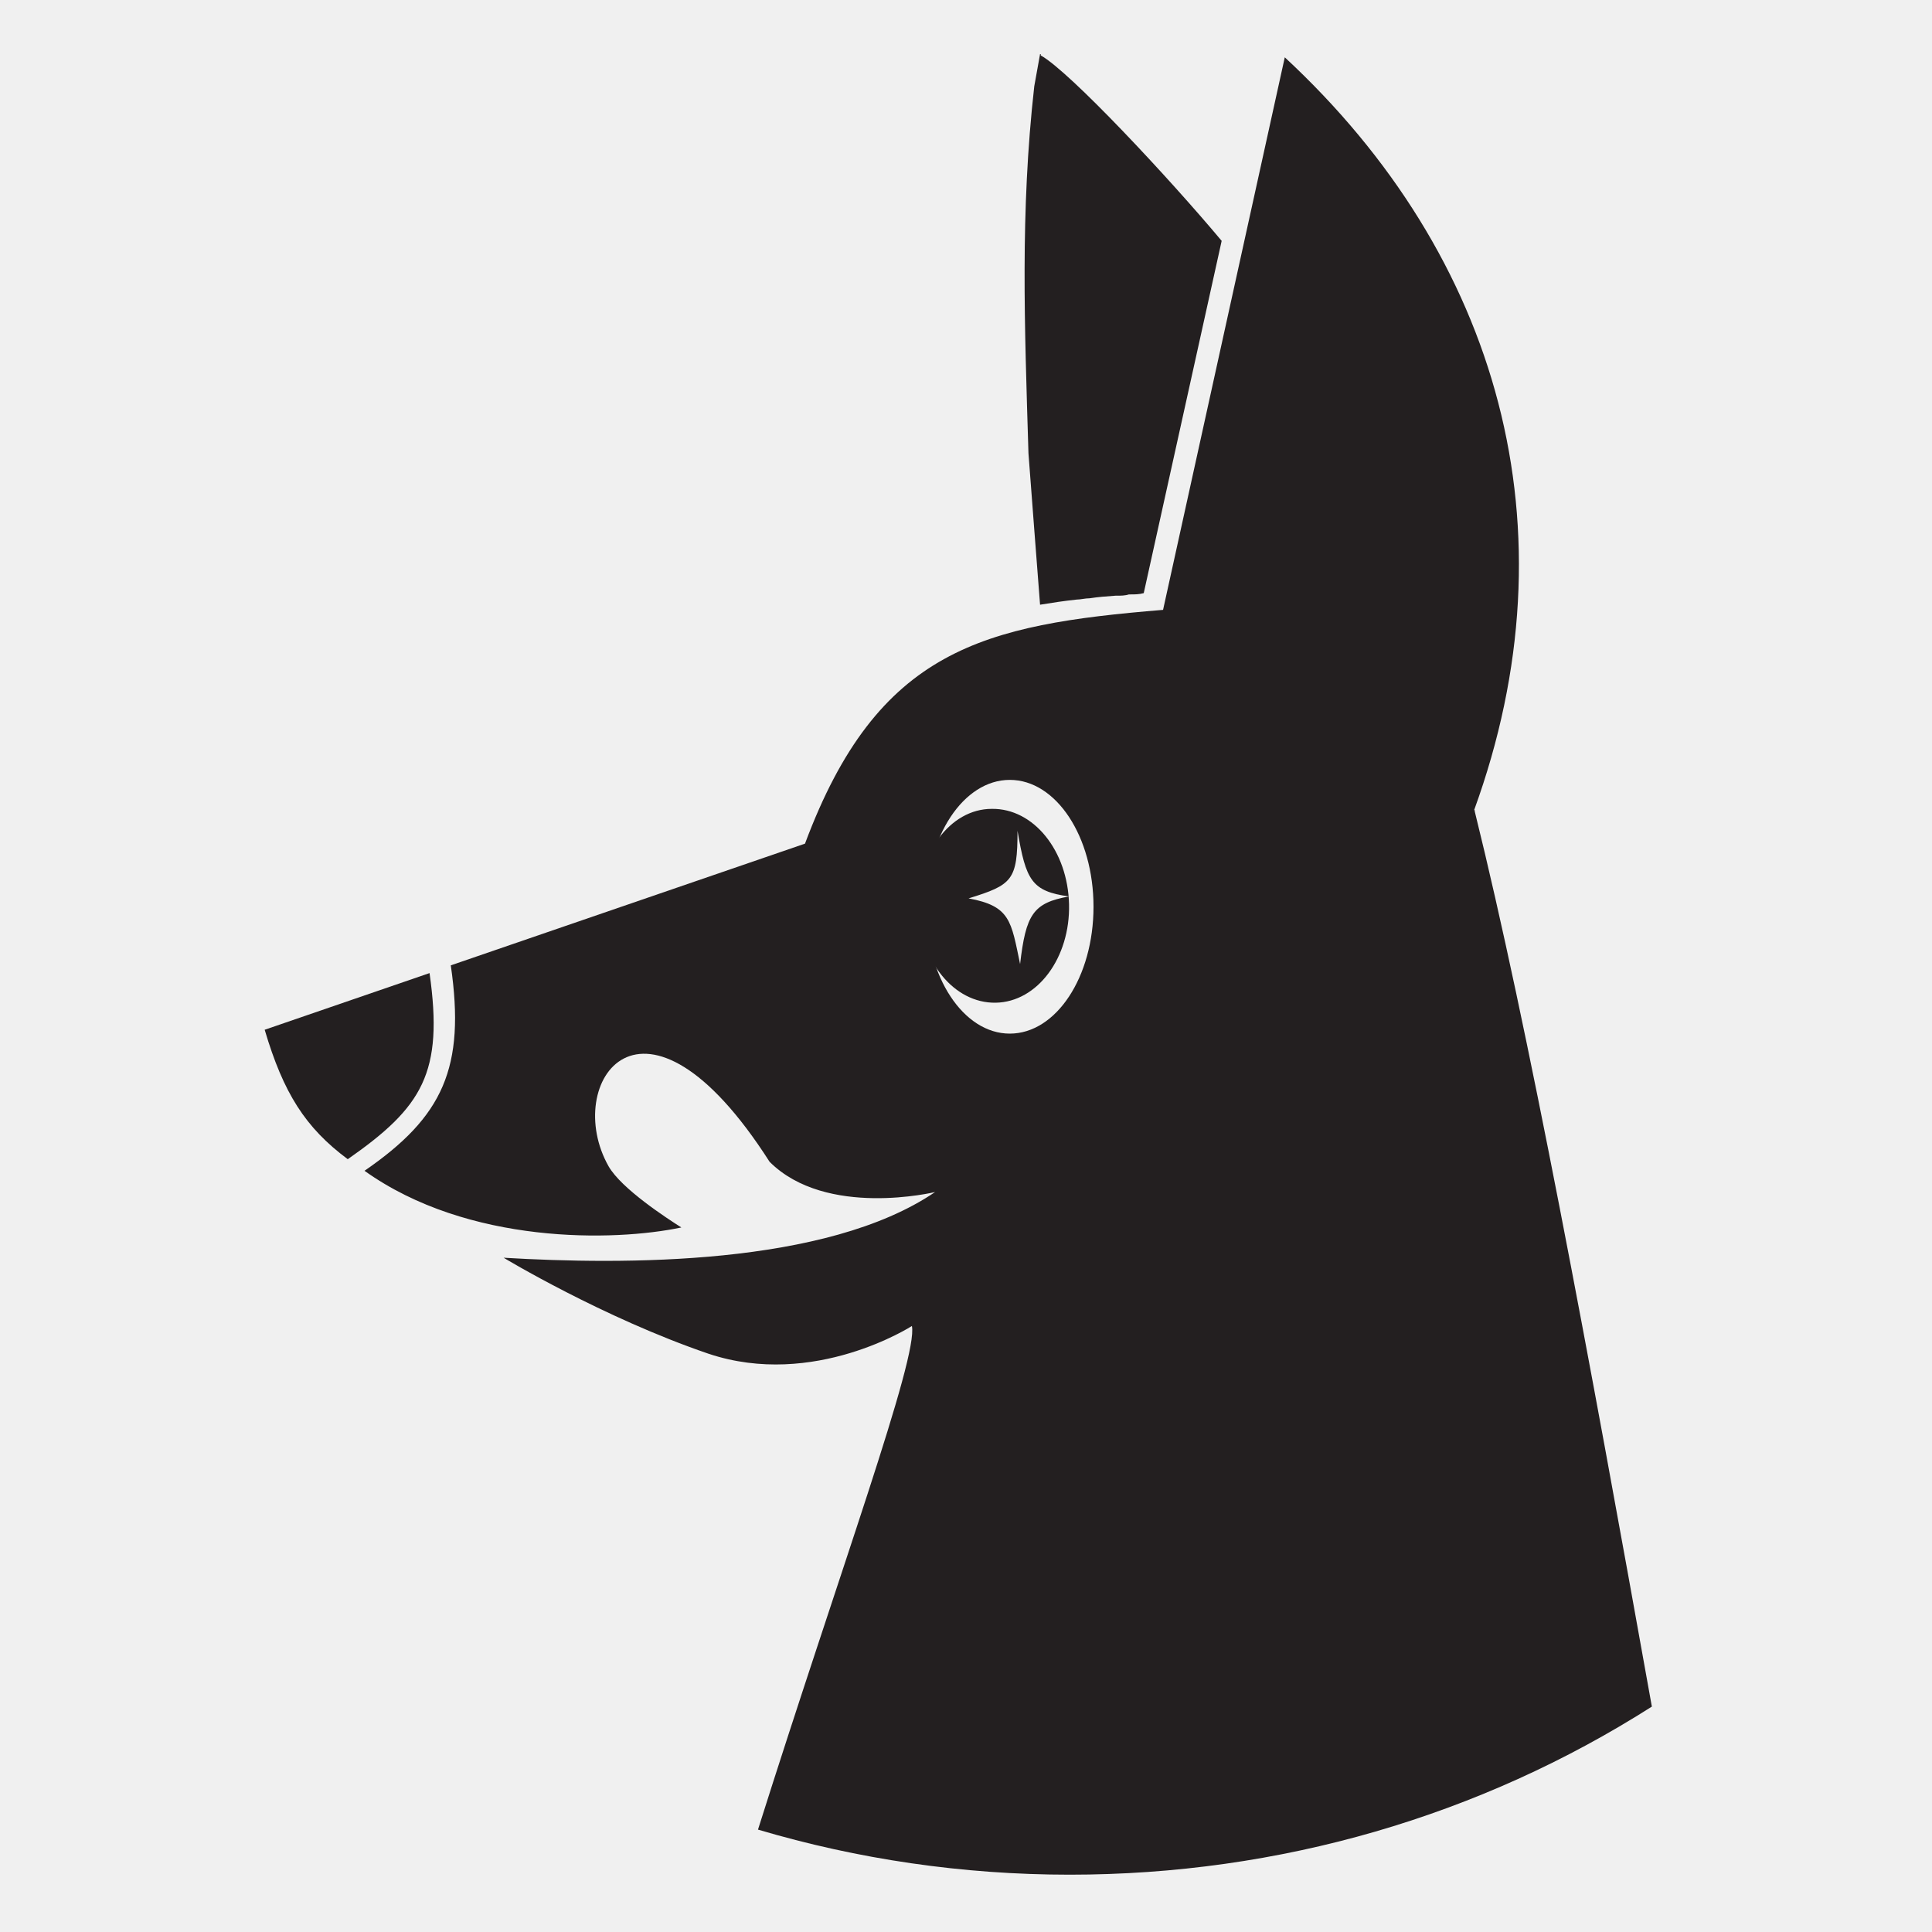
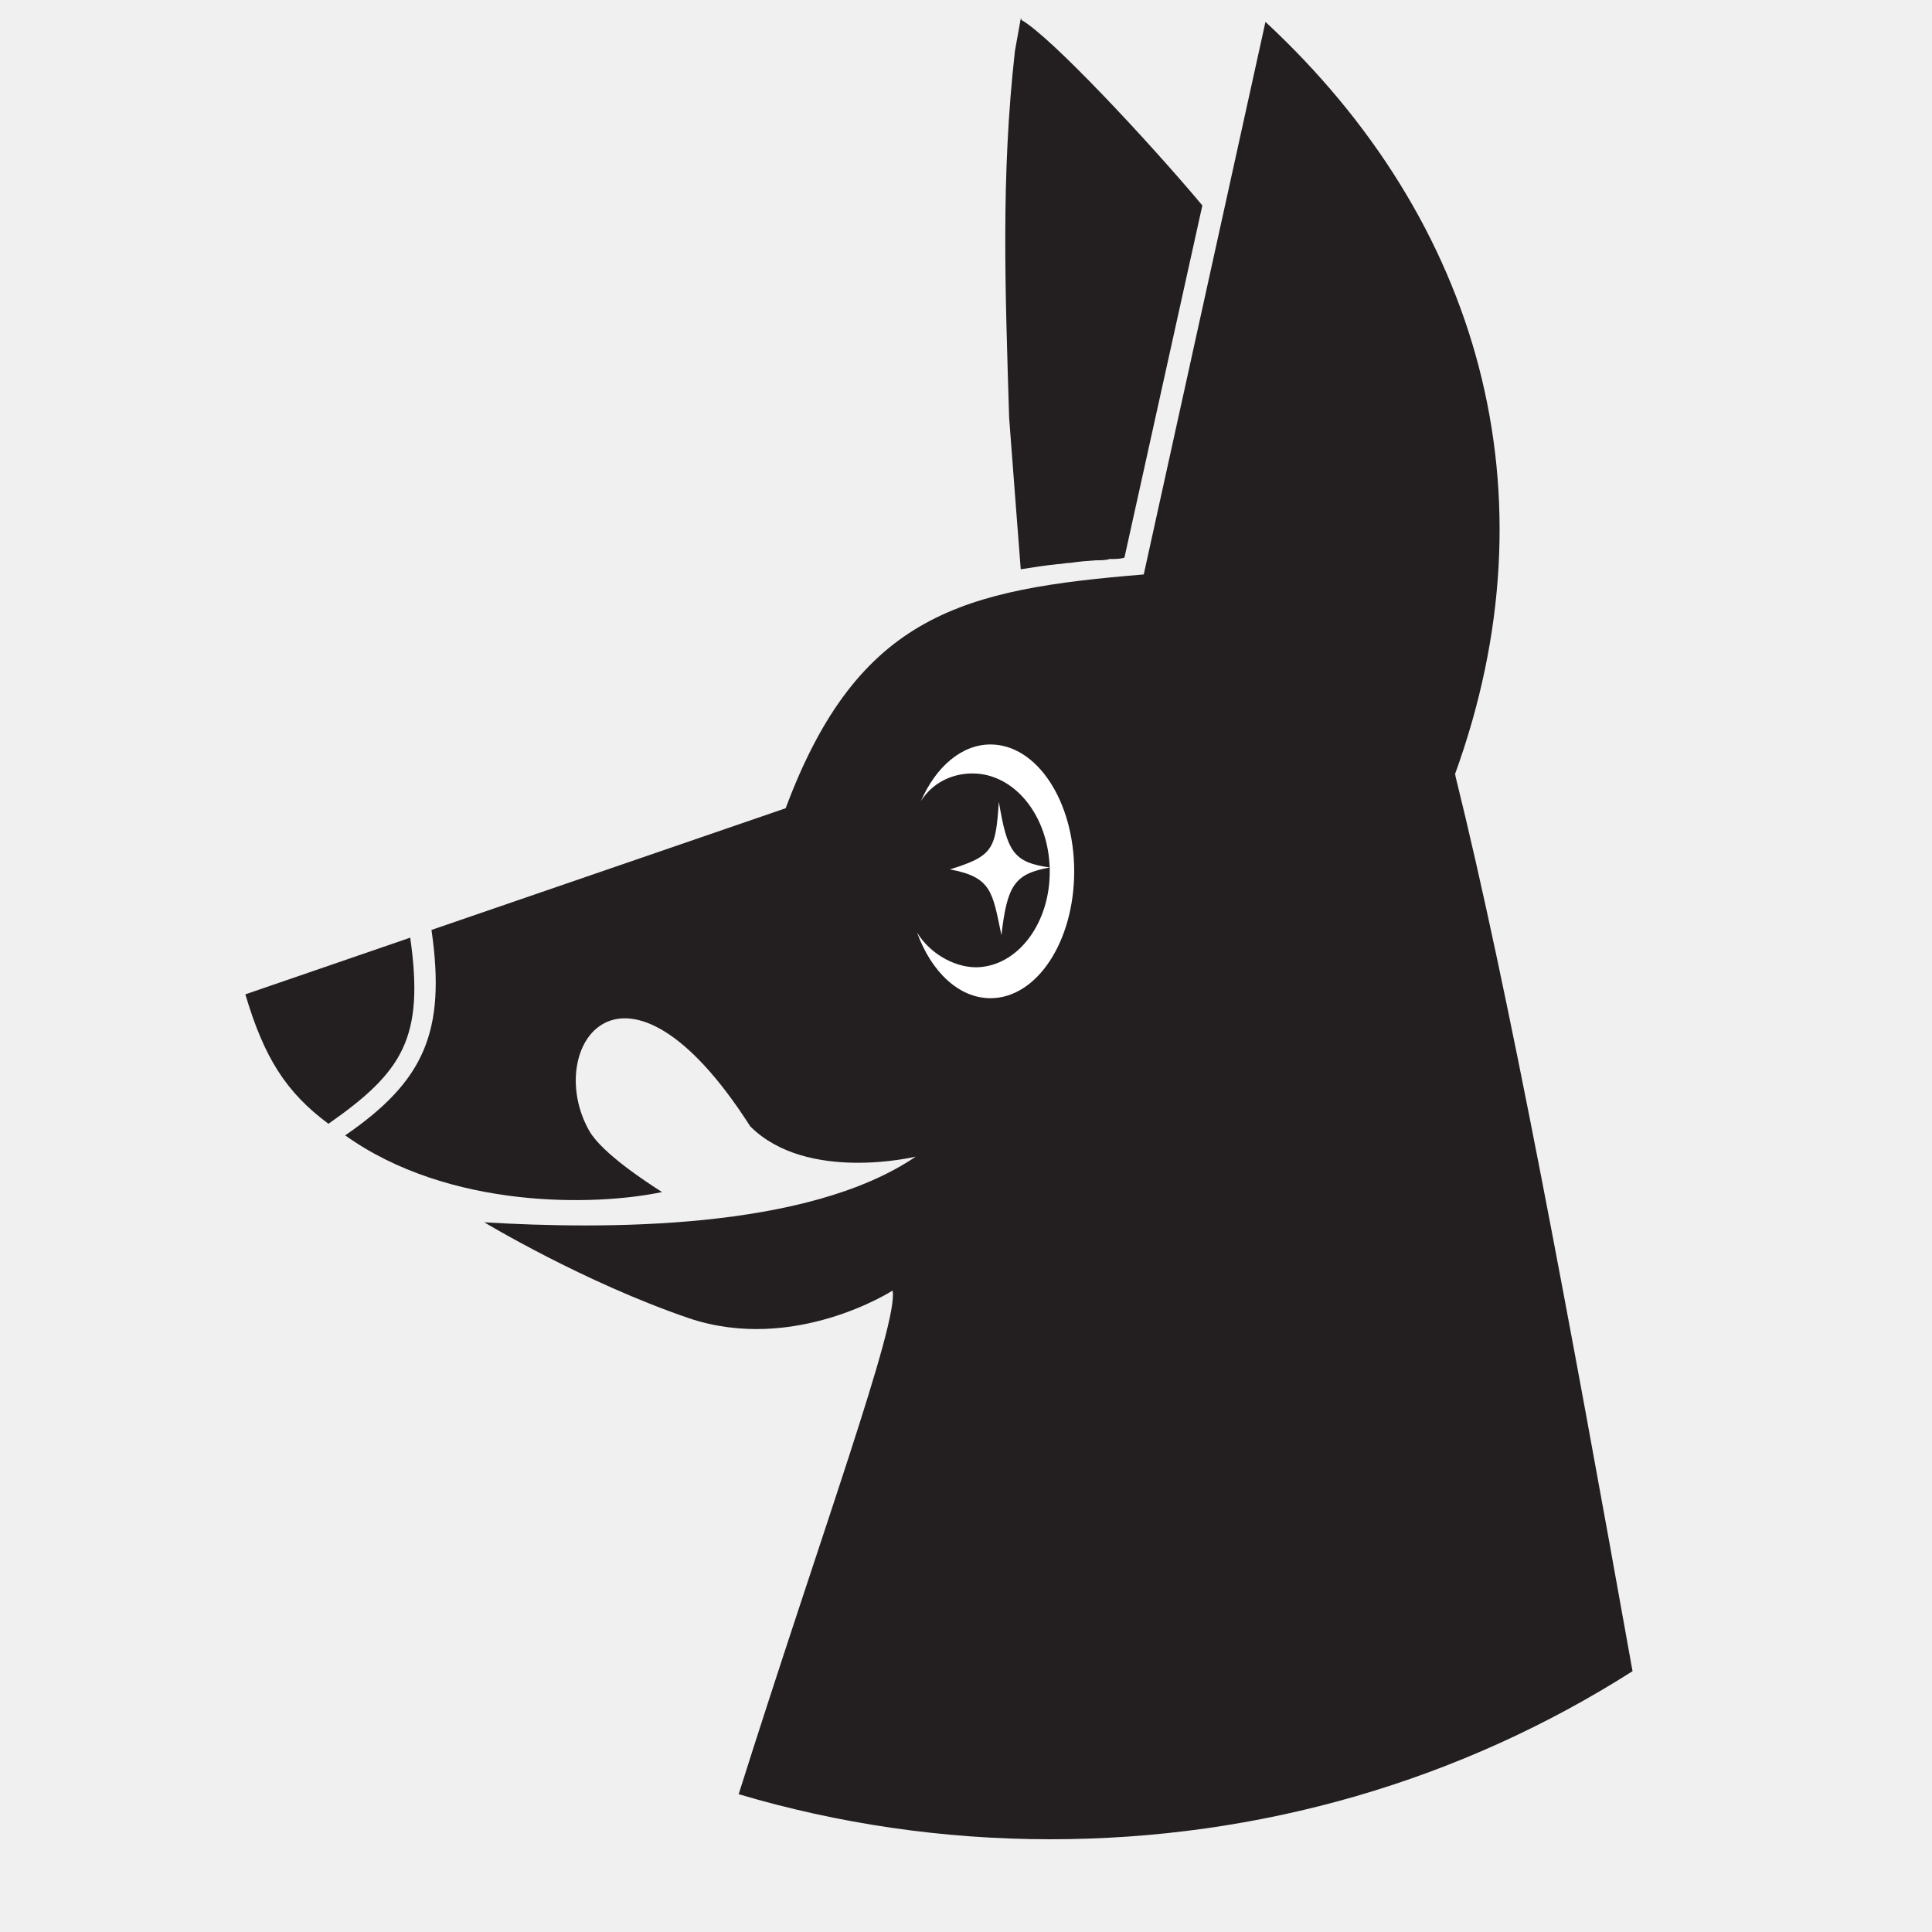
- <svg xmlns="http://www.w3.org/2000/svg" id="Layer_1" version="1.1" viewBox="0 0 300 300">
+ <svg xmlns="http://www.w3.org/2000/svg" version="1.1" viewBox="0 0 300 300">
  <defs>
    <style>
      .st0 {
        fill: #231f20;
      }
+ 
+       .st1 {
+         fill: none;
+         stroke: #231f20;
+         stroke-miterlimit: 10;
+       }
+ 
+       .st2 {
+         fill: #fff;
+       }
+ 
+       .st3 {
+         display: none;
+       }
    </style>
  </defs>
-   <path class="st0" d="M228.9,125.8h0c15.9-43.7,3.9-86-29.4-116.9l-18.9,85.8c-27.9,2.3-44.3,6-55.6,36.3l-55,18.9c2.3,15.9-1.2,23.5-13.4,31.9,16.1,11.5,38.8,11,49.2,8.8-2.2-1.4-9.3-6-11.3-9.5-7.3-12.9,5.3-31.5,25-.7,8.8,8.8,25.7,4.7,25.7,4.7-16.9,11.5-48.5,11.3-67,10.2,0,0,15.4,9.3,31.8,14.9,16.4,5.5,31.6-4.3,31.6-4.3,1,4.9-11.3,38.3-23.9,78.2,15.5,4.6,31.8,7,48.4,7,32.6,0,63.7-9.1,90.4-26.1-9.8-54.7-19.2-105.5-27.5-139v-.2ZM156.8,160.5c-7.2,0-13-8.8-13-19.7s5.8-19.7,13-19.7,13,8.8,13,19.7-5.8,19.7-13,19.7Z" />
-   <path class="st0" d="M66.7,151.1l-25.6,8.8c2.9,9.8,6.3,15.2,12.9,20.1,11.6-8.1,14.9-13.4,12.7-28.9h0Z" />
-   <path class="st0" d="M154,125.6c-6.5,0-11.6,7-11.4,15.3s5.5,14.9,12,14.8c6.5-.1,11.6-7,11.4-15.3-.2-8.3-5.5-14.9-12-14.8ZM158.4,149.7c-1.4-6.7-1.5-9-8-10.2,6.8-2.1,7.6-2.8,7.6-10.5,1.3,7.7,2.2,9.4,8,10.2-5.6,1-6.7,2.8-7.6,10.5h0Z" />
-   <path class="st0" d="M161.5,8.4l-.9,5c-2.2,19.6-1.5,37.1-.9,57,.3,3.8,1.5,19.9,1.8,23.5,1.8-.3,3.8-.6,5.7-.8h0c.6,0,1.3-.2,2-.2h0c1.3-.2,2.6-.3,4-.4h.2c.6,0,1.3,0,1.9-.2h.3c.6,0,1.3,0,2-.2l12.1-54.7c-8.2-9.8-23.6-26.3-28.1-28.8h0v-.2Z" />
-   <path class="st0" d="M63.5,163.4" />
+   <g id="Layer_1">
+     <path class="st0" d="M225.9,120.3h0c15.9-43.7,3.9-86-29.4-116.9l-18.9,85.8c-27.9,2.3-44.3,6-55.6,36.3l-55,18.9c2.3,15.9-1.2,23.5-13.4,31.9,16.1,11.5,38.8,11,49.2,8.8-2.2-1.4-9.3-6-11.3-9.5-7.3-12.9,5.3-31.5,25-.7,8.8,8.8,25.7,4.7,25.7,4.7-16.9,11.5-48.5,11.3-67,10.2,0,0,15.4,9.3,31.8,14.9,16.4,5.5,31.6-4.3,31.6-4.3,1,4.9-11.3,38.3-23.9,78.2,15.5,4.6,31.8,7,48.4,7,32.6,0,63.7-9.1,90.4-26.1-9.8-54.7-19.2-105.5-27.5-139v-.2h-.1Z" />
+     <path class="st0" d="M63.7,145.6l-25.6,8.8c2.9,9.8,6.3,15.2,12.9,20.1,11.6-8.1,14.9-13.4,12.7-28.9h0Z" />
+     <path class="st0" d="M158.5,2.9l-.9,5c-2.2,19.6-1.5,37.1-.9,57,.3,3.8,1.5,19.9,1.8,23.5,1.8-.3,3.8-.6,5.7-.8h0c.6,0,1.3-.2,2-.2h0c1.3-.2,2.6-.3,4-.4h.2c.6,0,1.3,0,1.9-.2h.3c.6,0,1.3,0,2-.2l12.1-54.7c-8.2-9.8-23.6-26.3-28.1-28.8h0v-.2h-.1Z" />
+     <path class="st1" d="M60.5,157.9" />
+     <path class="st2" d="M153.8,115.6c-4.5,0-8.5,3.5-10.8,8.8,1.8-2.9,4.9-4.3,8-4.3,6.5,0,11.8,6.5,12,14.8.2,8.3-4.9,15.2-11.4,15.3-3.7,0-7.4-2.4-9.2-5.4,2.2,6.1,6.5,10.2,11.4,10.2,7.2,0,13-8.8,13-19.7s-5.8-19.7-13-19.7Z" />
+     <path class="st2" d="M163,134.7c-5.7-.8-6.6-2.5-7.9-10.2-.5,7.3-.8,8.4-7.6,10.5,6.5,1.2,6.6,3.5,8,10.2.9-7.7,2-9.5,7.5-10.5,0,0,0,0,0,0,0,0,0,0,0,0,0,0,0,0,0,0Z" />
+   </g>
+   <g id="Layer_2" class="st3">
+     <path class="st1" d="M156.8,121.1c-4.5,0-8.5,3.5-10.8,8.8,1.8-2.9,4.9-4.3,8-4.3,6.5,0,11.8,6.5,12,14.8.2,8.3-4.9,15.2-11.4,15.3-3.7,0-7.4-2.4-9.2-5.4,2.2,6.1,6.5,10.2,11.4,10.2,7.2,0,13-8.8,13-19.7s-5.8-19.7-13-19.7Z" />
+   </g>
+   <g id="Layer_3" class="st3">
+     <path class="st1" d="M165.9,140.2c-5.7-.8-6.6-2.5-7.9-10.2-.5,7.3-.8,8.4-7.6,10.5,6.5,1.2,6.6,3.5,8,10.2.9-7.7,2-9.5,7.5-10.5,0,0,0,0,0,0,0,0,0,0,0,0,0,0,0,0,0,0Z" />
+     <path class="st1" d="M154.6,155.7c6.5-.1,11.6-7,11.4-15.3-.2-8.3-5.5-14.9-12-14.8-3.2,0-6,1.7-8,4.3-1.4,3.1-2.2,6.8-2.2,10.9s.6,6.7,1.6,9.5c2.2,3.3,5.5,5.5,9.2,5.4Z" />
+   </g>
</svg>
